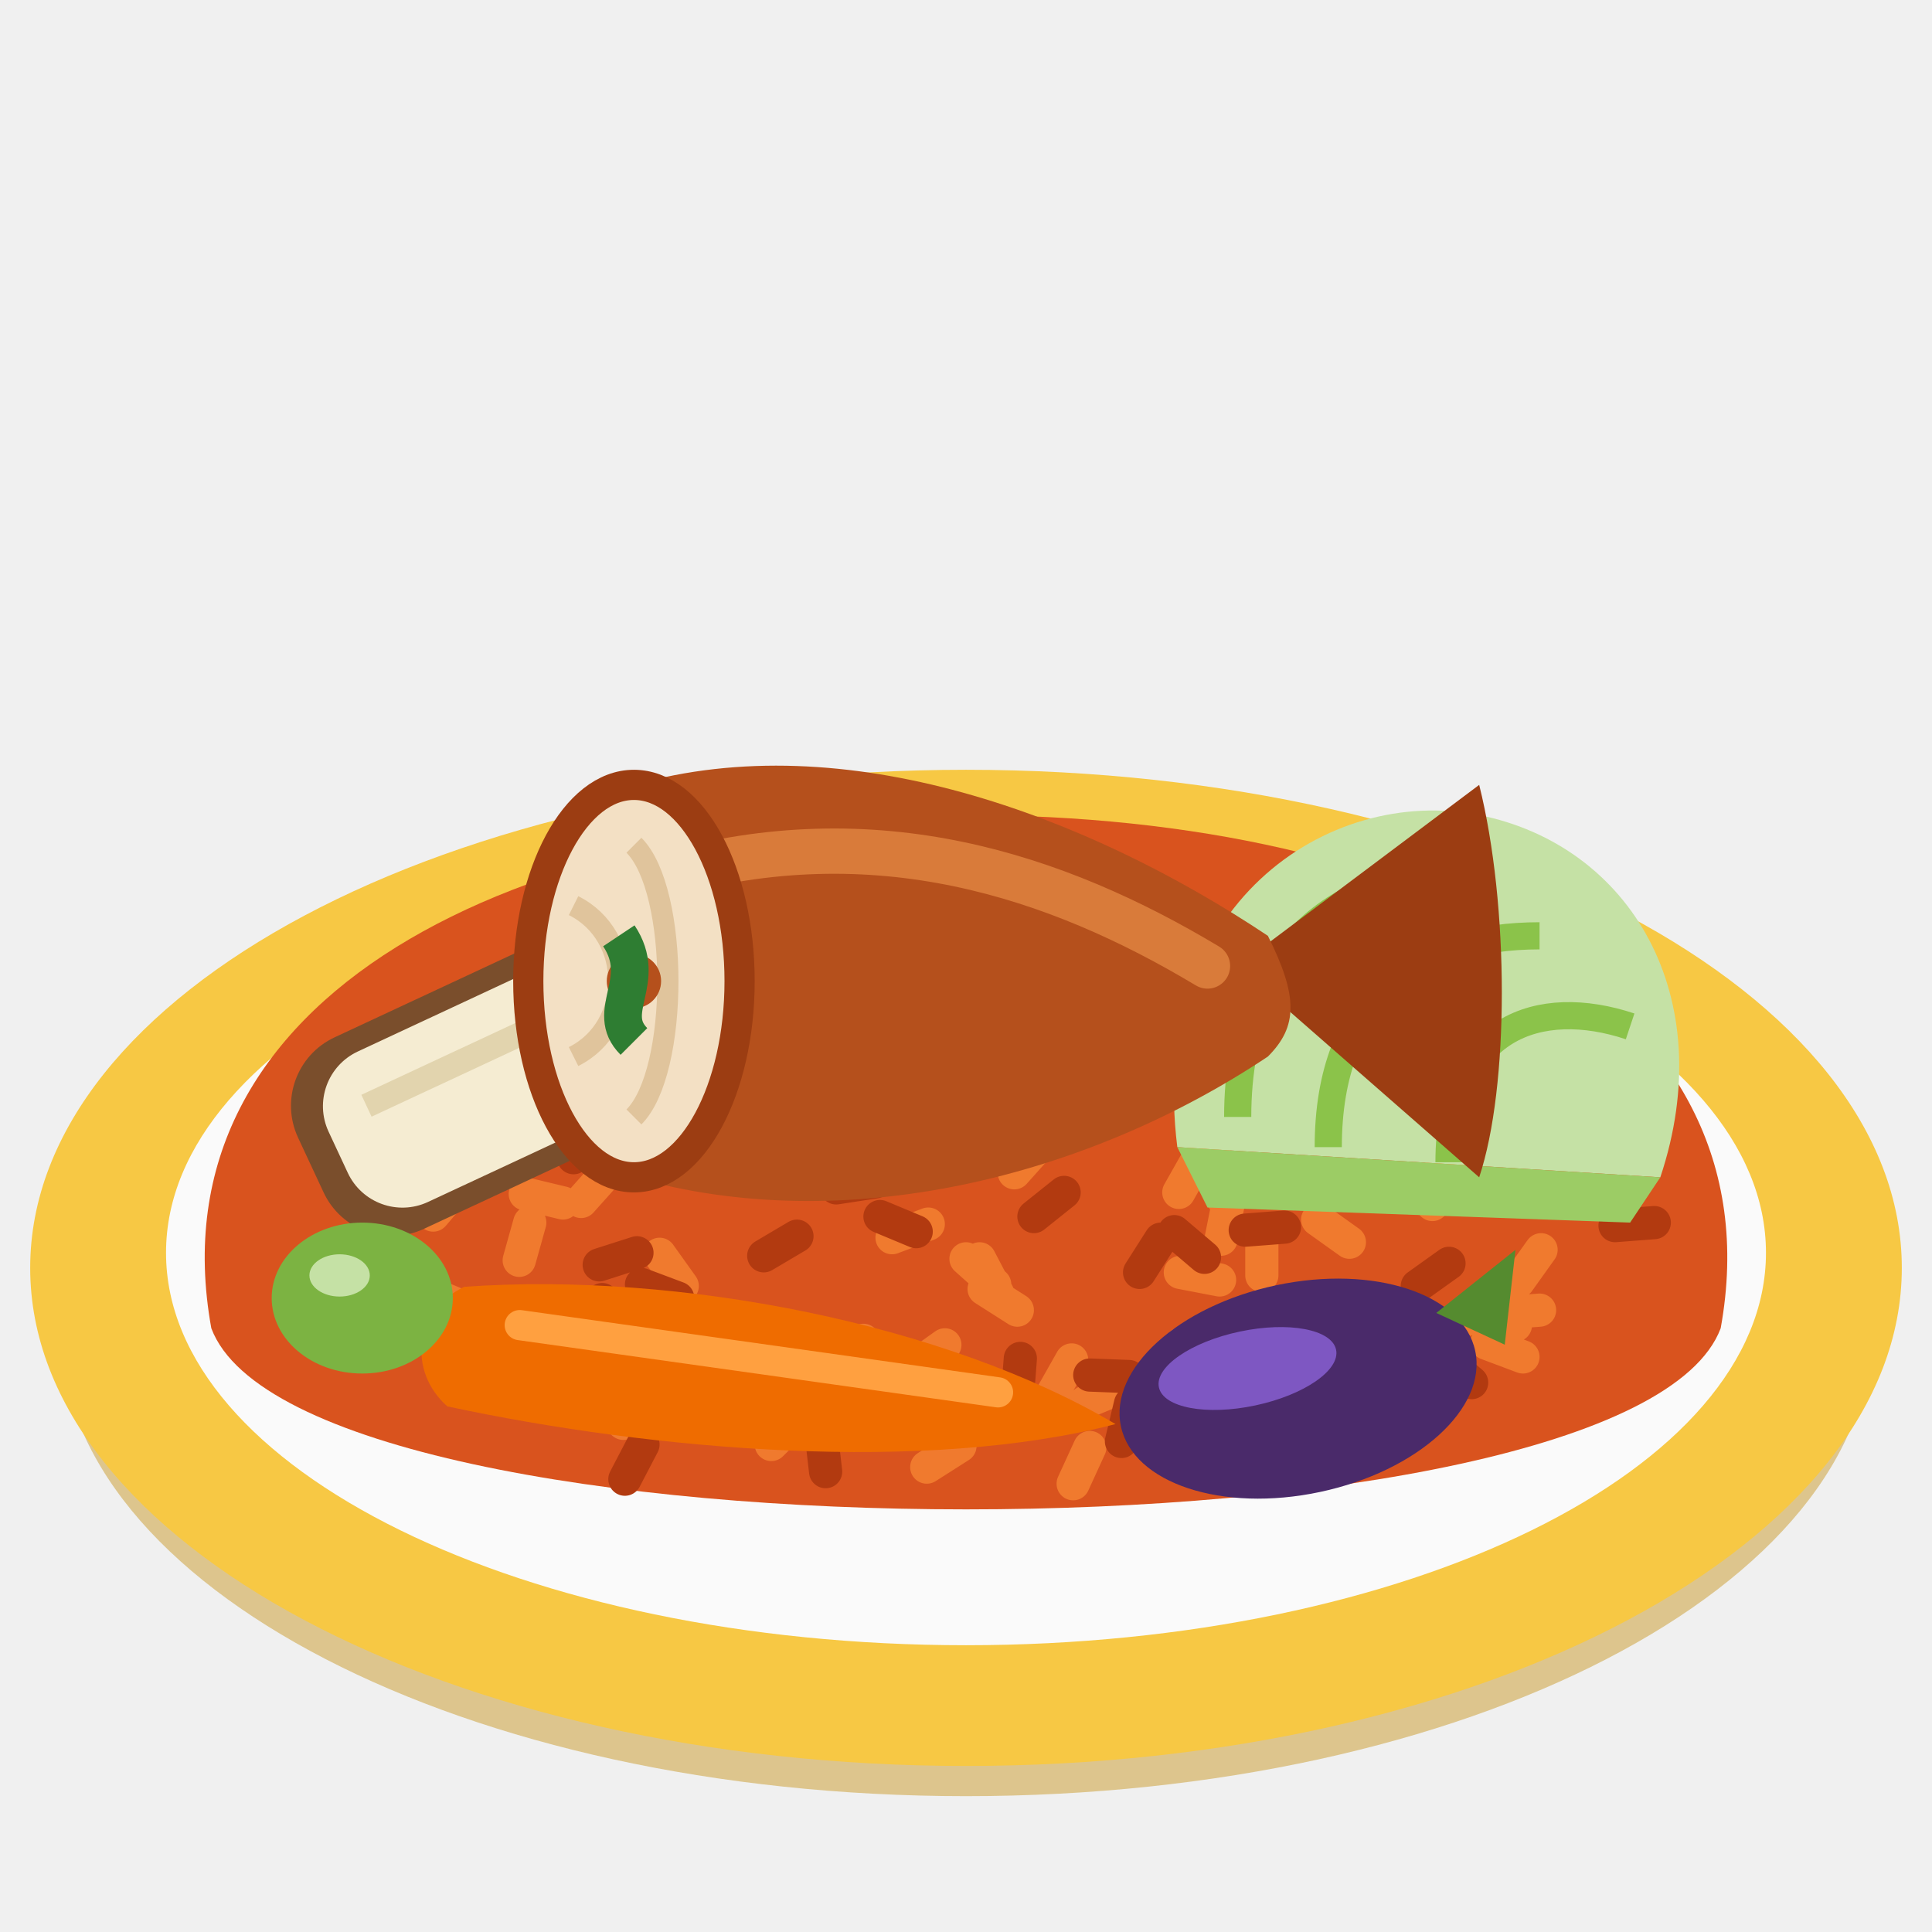
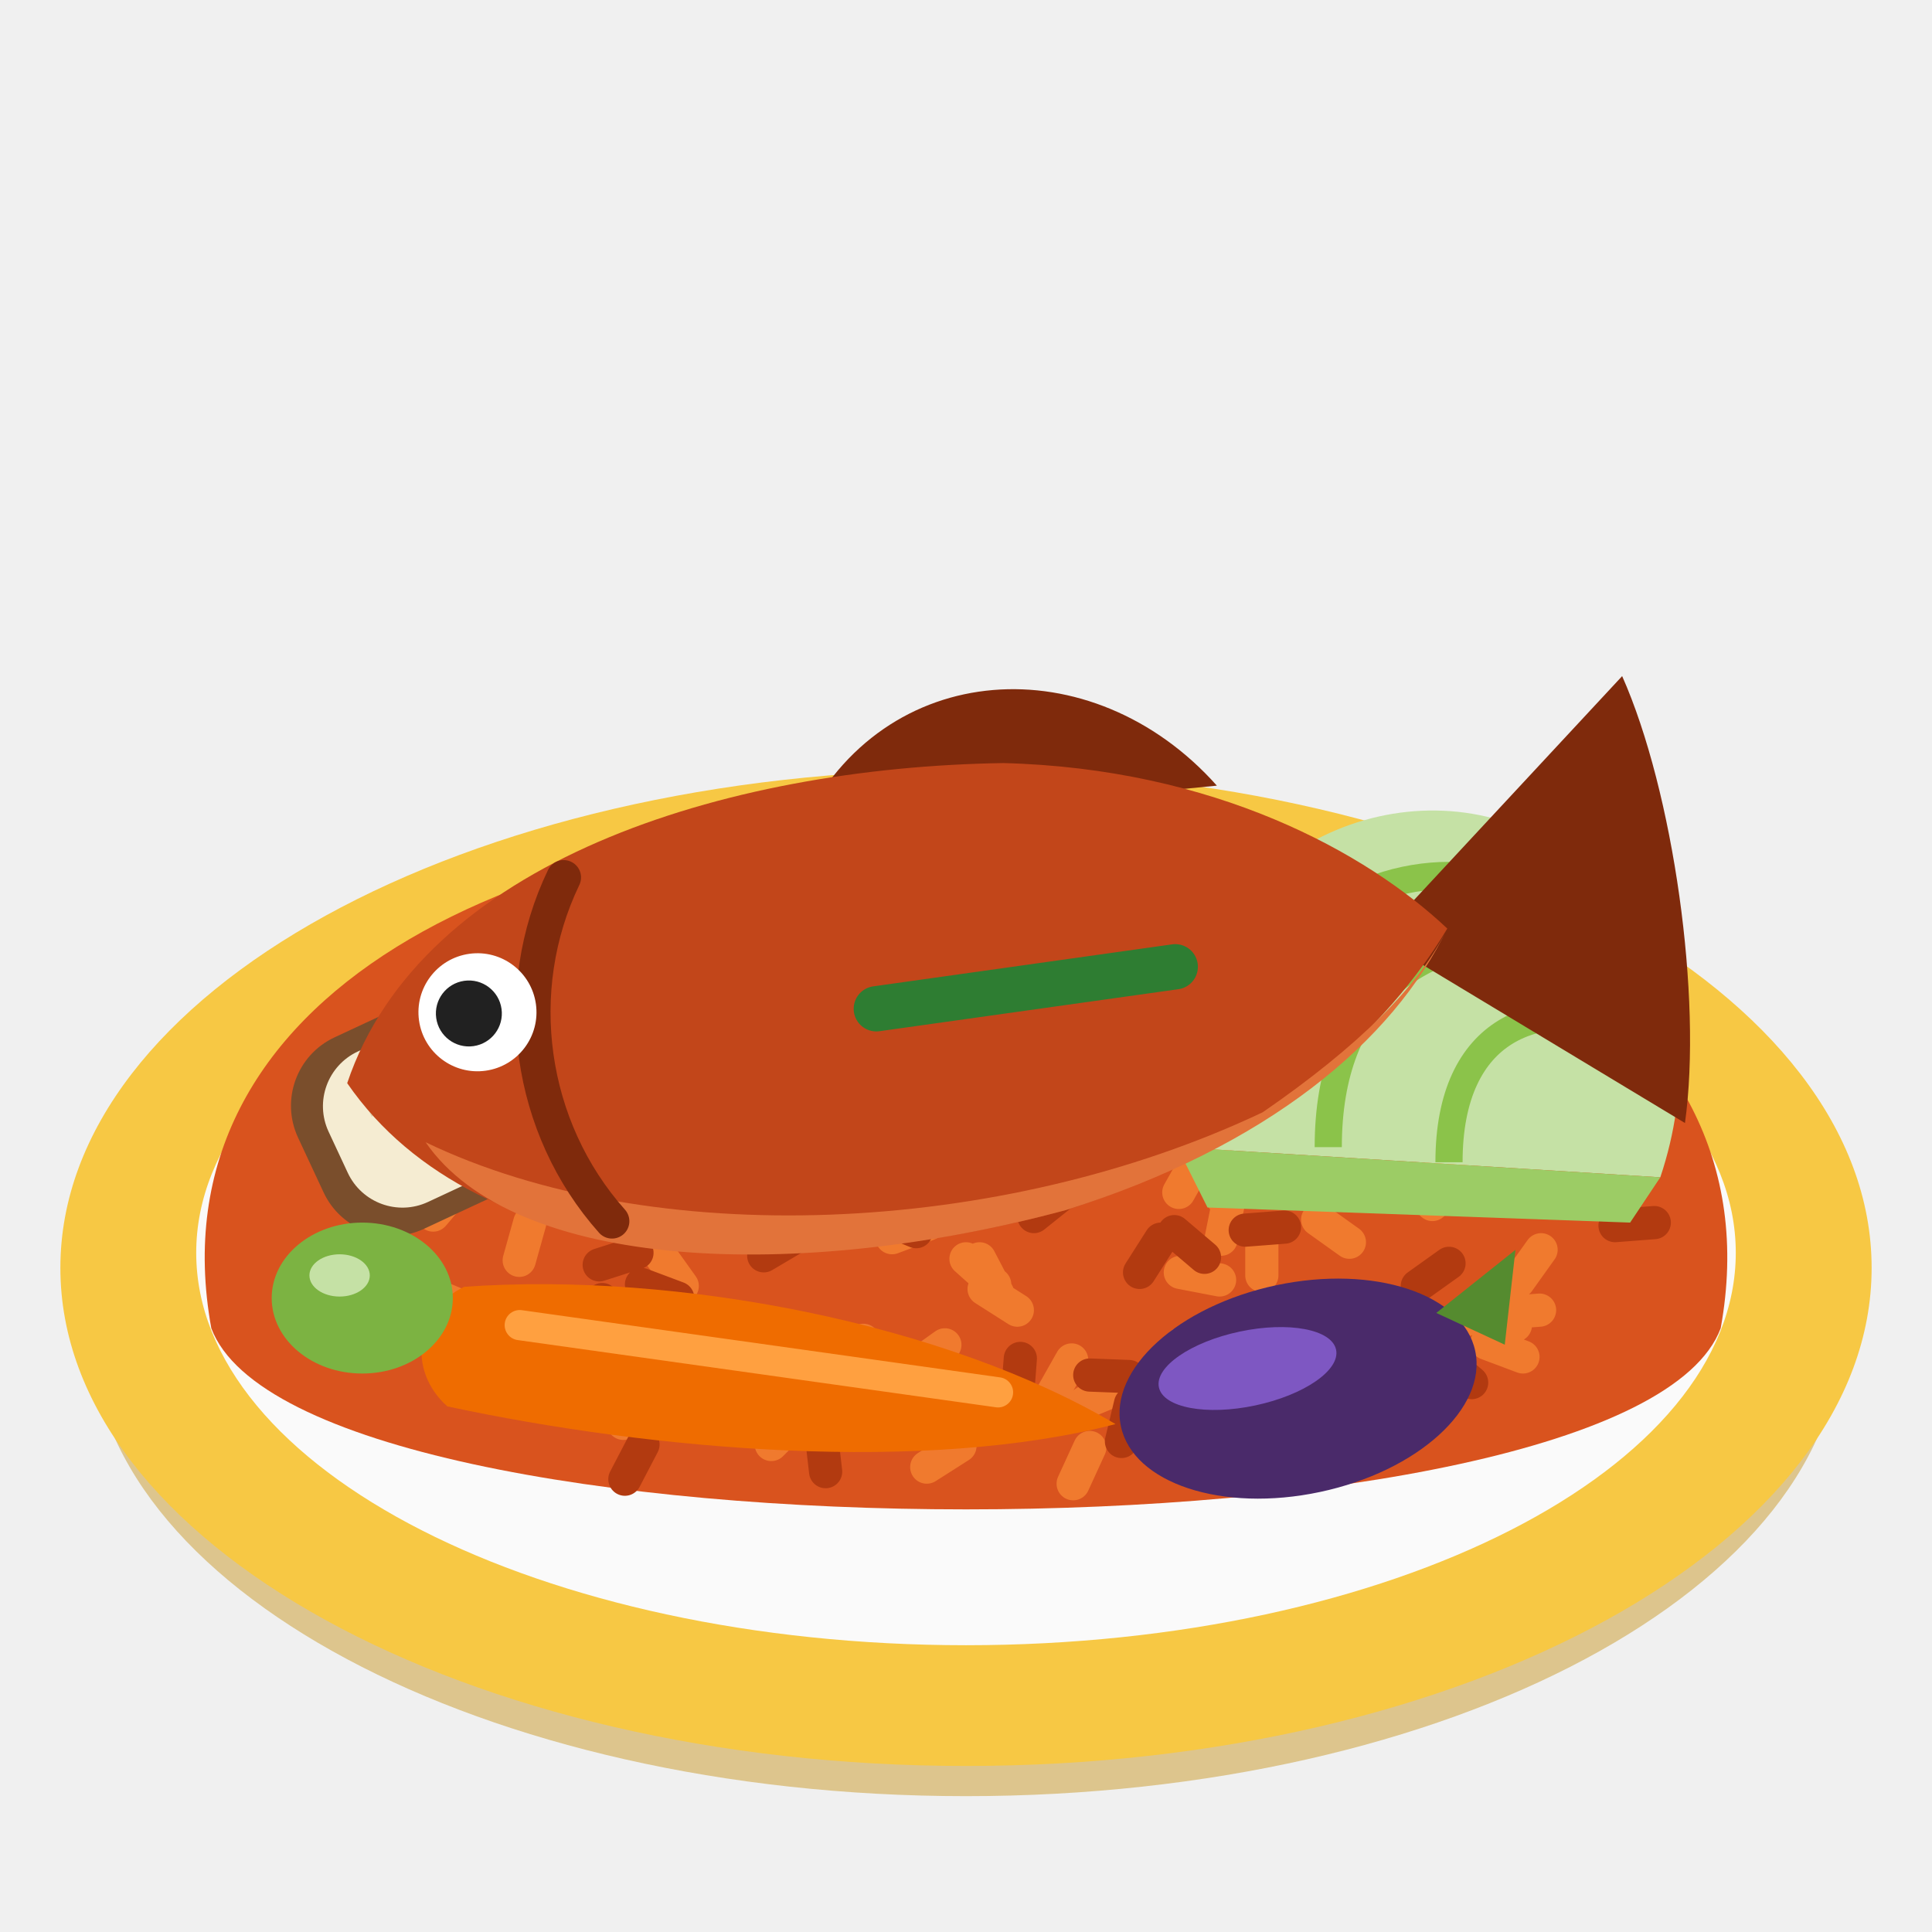
<svg xmlns="http://www.w3.org/2000/svg" viewBox="0 0 128 128">
-   <ellipse cx="64" cy="88" rx="60" ry="31" fill="#c99a2a" opacity=".5" />
-   <ellipse cx="64" cy="84" rx="62" ry="33" fill="#f7c844" />
-   <ellipse cx="64" cy="83" rx="53" ry="26" fill="#fafafa" />
+   <ellipse cx="64" cy="88" rx="58" ry="31" fill="#c99a2a" opacity=".5" />
+   <ellipse cx="64" cy="84" rx="60" ry="33" fill="#f7c844" />
+   <ellipse cx="64" cy="83" rx="51" ry="26" fill="#fafafa" />
  <path d="M14 88 C10 66 34 54 64 54 C94 54 118 66 114 88 C108 104 20 104 14 88Z" fill="#d9531e" />
  <path d="M53.1 70.3l2.3 1.3M102.1 82.8l-1.5 2.1M68.9 75.8l-1.7 1.9M71.0 90.1l-1.3 2.3M95.2 77.8l2.3 1.2M31.8 88.0l2.2 1.3M78.2 84.3l2.6 0.5M37.9 88.1l-1.7 1.9M29.5 86.1l2.4 1.0M102.0 86.8l-2.6 0.2M22.9 73.4l-1.0 2.4M74.0 68.6l-2.4 0.9M95.9 72.9l2.3 1.2M79.4 76.7l-1.3 2.3M63.4 76.2l2.6 0.2M30.4 78.5l-1.7 2.0M57.2 88.8l-0.3 2.6M99.0 85.6l1.4 2.2M98.5 89.0l2.4 0.9M78.8 66.6l-2.4 0.9M78.3 89.0l-0.9 2.4M56.5 92.5l-2.6 0.3M40.2 77.7l-1.7 1.9M80.6 76.8l0.4 2.6M37.5 86.7l1.7 2.0M100.6 73.7l-2.5 0.6M52.9 93.9l-1.8 1.8M85.3 69.7l2.3 1.3M79.3 64.3l1.9 1.8M70.2 67.6l1.3 2.2M39.0 86.3l2.4 0.9M83.6 81.9l0.0 2.6M72.2 95.9l-1.1 2.4M65.2 85.4l2.2 1.4M84.9 90.2l2.5 0.6M64.9 83.4l1.2 2.3M80.7 95.2l-2.5 0.8M46.3 67.5l-2.3 1.2M74.3 91.9l-2.4 1.0M43.7 83.1l1.5 2.1M91.4 86.9l1.9 1.8M64.0 83.4l1.9 1.7M34.8 79.1l2.5 0.6M63.6 95.8l-2.2 1.4M83.9 87.5l2.6 0.2M87.9 69.0l-2.1 1.5M47.7 75.2l2.2 1.3M97.8 70.0l-2.4 1.0M65.3 67.3l-1.2 2.3M66.8 63.0l-2.2 1.4M88.5 88.2l0.9 2.4M35.1 81.0l-0.7 2.5M81.4 79.6l-0.5 2.5M84.3 68.8l2.2 1.4M62.6 89.1l-2.1 1.5M96.5 77.8l-1.6 2.0M27.8 76.0l2.5 0.5M79.6 89.1l1.0 2.4M52.1 74.6l-2.4 1.1M33.9 67.7l2.5 0.7M95.5 73.4l-2.5 0.8M46.8 92.1l2.1 1.5M98.8 86.9l-2.5 0.8M43.3 92.6l-2.0 1.7M49.8 68.1l-2.5 0.8M61.5 81.1l-2.4 0.9M62.5 71.1l-1.4 2.2M67.0 71.8l-1.5 2.1M101.2 70.9l-2.2 1.4M87.3 80.8l2.1 1.5" stroke="#f07a2e" stroke-width="2.2" stroke-linecap="round" />
  <path d="M76.8 62.9l1.7 2.0M38.5 88.5l-1.4 2.2M56.8 63.1l2.0 1.6M64.5 63.0l2.1 1.5M77.8 81.6l2.0 1.7M72.2 91.1l2.6 0.1M92.1 87.1l1.3 2.3M49.0 65.3l2.5 0.8M96.0 83.7l-2.1 1.5M85.1 81.3l-2.6 0.2M52.8 81.9l-2.2 1.3M74.9 93.0l-0.6 2.5M82.8 63.6l2.0 1.7M44.6 64.9l1.9 1.7M27.3 72.0l-1.1 2.4M51.6 75.3l2.1 1.6M42.6 95.7l-1.2 2.3M74.0 68.2l-1.7 2.0M33.0 75.7l-2.6 0.1M76.9 82.1l-1.4 2.2M95.5 89.9l2.0 1.7M42.6 69.6l-2.6 0.5M98.6 73.3l-1.2 2.3M54.4 94.9l0.3 2.6M42.4 70.9l-0.5 2.6M42.2 83.0l-2.5 0.8M54.7 69.9l-2.6 0.0M64.9 65.3l2.6 0.4M28.1 84.6l-2.1 1.6M56.8 64.3l0.9 2.4M109.6 81.0l-2.6 0.2M84.3 86.5l-0.3 2.6M42.5 85.1l2.4 0.9M58.0 78.3l-2.6 0.4M98.6 71.5l-0.0 2.6M98.1 72.7l-1.1 2.4M74.0 67.5l-1.9 1.8M67.6 90.0l-0.2 2.6M46.3 64.1l-2.4 1.0M62.7 64.5l-1.9 1.8M88.5 66.6l0.2 2.6M68.6 71.5l-2.4 1.0M56.9 69.6l-0.3 2.6M85.2 69.2l1.4 2.2M58.3 80.6l2.4 1.0M38.7 74.2l-0.7 2.5M39.2 69.9l2.5 0.6M76.1 70.2l-2.5 0.8M39.9 86.1l2.0 1.6M70.5 79.0l-2.0 1.6" stroke="#b23a10" stroke-width="2.2" stroke-linecap="round" />
  <g transform="translate(36 70) rotate(-25)">
    <rect x="-17" y="-7" width="34" height="14" rx="5" fill="#7a4e2c" />
    <rect x="-15" y="-5.5" width="30" height="11" rx="4" fill="#f5ecd2" />
    <path d="M-12 -2 L12 -2" stroke="#e2d4ae" stroke-width="1.6" />
  </g>
  <g transform="translate(94 70)">
    <path d="M-16 6 C-18 -10 -6 -18 4 -16 C14 -14 20 -4 16 8 Z" fill="#c5e1a5" />
    <path d="M-12 4 C-12 -8 -4 -12 2 -12 M-6 6 C-6 -4 0 -8 8 -8 M2 7 C2 -2 8 -4 14 -2" fill="none" stroke="#8bc34a" stroke-width="1.8" />
    <path d="M-16 6 L16 8 L14 11 L-14 10Z" fill="#9ccc65" />
  </g>
-   <g transform="translate(62 66)">
-     <path d="M20 -2 L36 -14 C38 -6 38 6 36 12 Z" fill="#9c3d12" />
-     <path d="M-20 -14 C-6 -18 10 -12 22 -4 C24 0 24 2 22 4 C10 12 -6 16 -20 12Z" fill="#b5501c" />
-     <path d="M-18 -8 C-4 -12 8 -8 18 -2" fill="none" stroke="#d97b3a" stroke-width="3" stroke-linecap="round" />
-     <ellipse cx="-20" cy="-1" rx="7" ry="13" fill="#f3e0c4" />
-     <ellipse cx="-20" cy="-1" rx="7" ry="13" fill="none" stroke="#9c3d12" stroke-width="2" />
-     <path d="M-20 -1 m0 -9 c3 3 3 15 0 18 M-24 -6 c4 2 4 8 0 10" fill="none" stroke="#e0c49c" stroke-width="1.4" />
-     <circle cx="-20" cy="-1" r="1.8" fill="#b5501c" />
-     <path d="M-21 -4 C-19 -1 -22 1 -20 3" stroke="#2e7d32" stroke-width="2.5" fill="none" />
+   <g transform="translate(64 66) rotate(-8) scale(1.15)">
+     <path d="M24 0 L40 -13 C42 -6 42 6 40 13 Z" fill="#7f2a0c" />
+     <path d="M-8 -11 C-2 -20 10 -19 16 -10 Z" fill="#7f2a0c" />
+     <path d="M-36 0 C-30 -12 -12 -15 4 -13 C16 -11 24 -5 28 0 C24 5 16 11 4 13 C-12 15 -30 12 -36 0Z" fill="#c2461a" />
+     <path d="M-32 4 C-20 12 0 14 16 9 C22 6 26 3 28 0 C24 6 16 11 4 13 C-12 15 -28 12 -32 4Z" fill="#e2733a" />
+     <path d="M-22 -10 C-26 -4 -26 4 -22 10" fill="none" stroke="#7f2a0c" stroke-width="2" stroke-linecap="round" />
+     <circle cx="-28" cy="-3" r="3.4" fill="#fff" />
+     <circle cx="-28.5" cy="-3" r="1.9" fill="#212121" />
  </g>
+   <path d="M-6 0 L14 0" transform="translate(64 66) rotate(-8)" stroke="#2e7d32" stroke-width="3" stroke-linecap="round" />
  <g transform="translate(50 92) rotate(8)">
    <path d="M-20 -4 C-6 -7 12 -6 24 -1 C12 4 -6 5 -20 4 C-23 2 -23 -2 -20 -4Z" fill="#ef6c00" />
    <path d="M-16 -2 L16 -2" stroke="#ffa040" stroke-width="2" stroke-linecap="round" />
  </g>
  <g transform="translate(86 92) rotate(-12)">
    <ellipse rx="12" ry="7" fill="#4a2a6a" />
    <ellipse cx="-3" cy="-2" rx="6" ry="2.5" fill="#7e57c2" />
    <path d="M10 -3 l6 -3 l-2 6Z" fill="#558b2f" />
  </g>
  <g transform="translate(24 86)">
    <ellipse rx="6" ry="5" fill="#7cb342" />
    <ellipse cx="-1.5" cy="-1.5" rx="2" ry="1.4" fill="#c5e1a5" />
  </g>
</svg>
